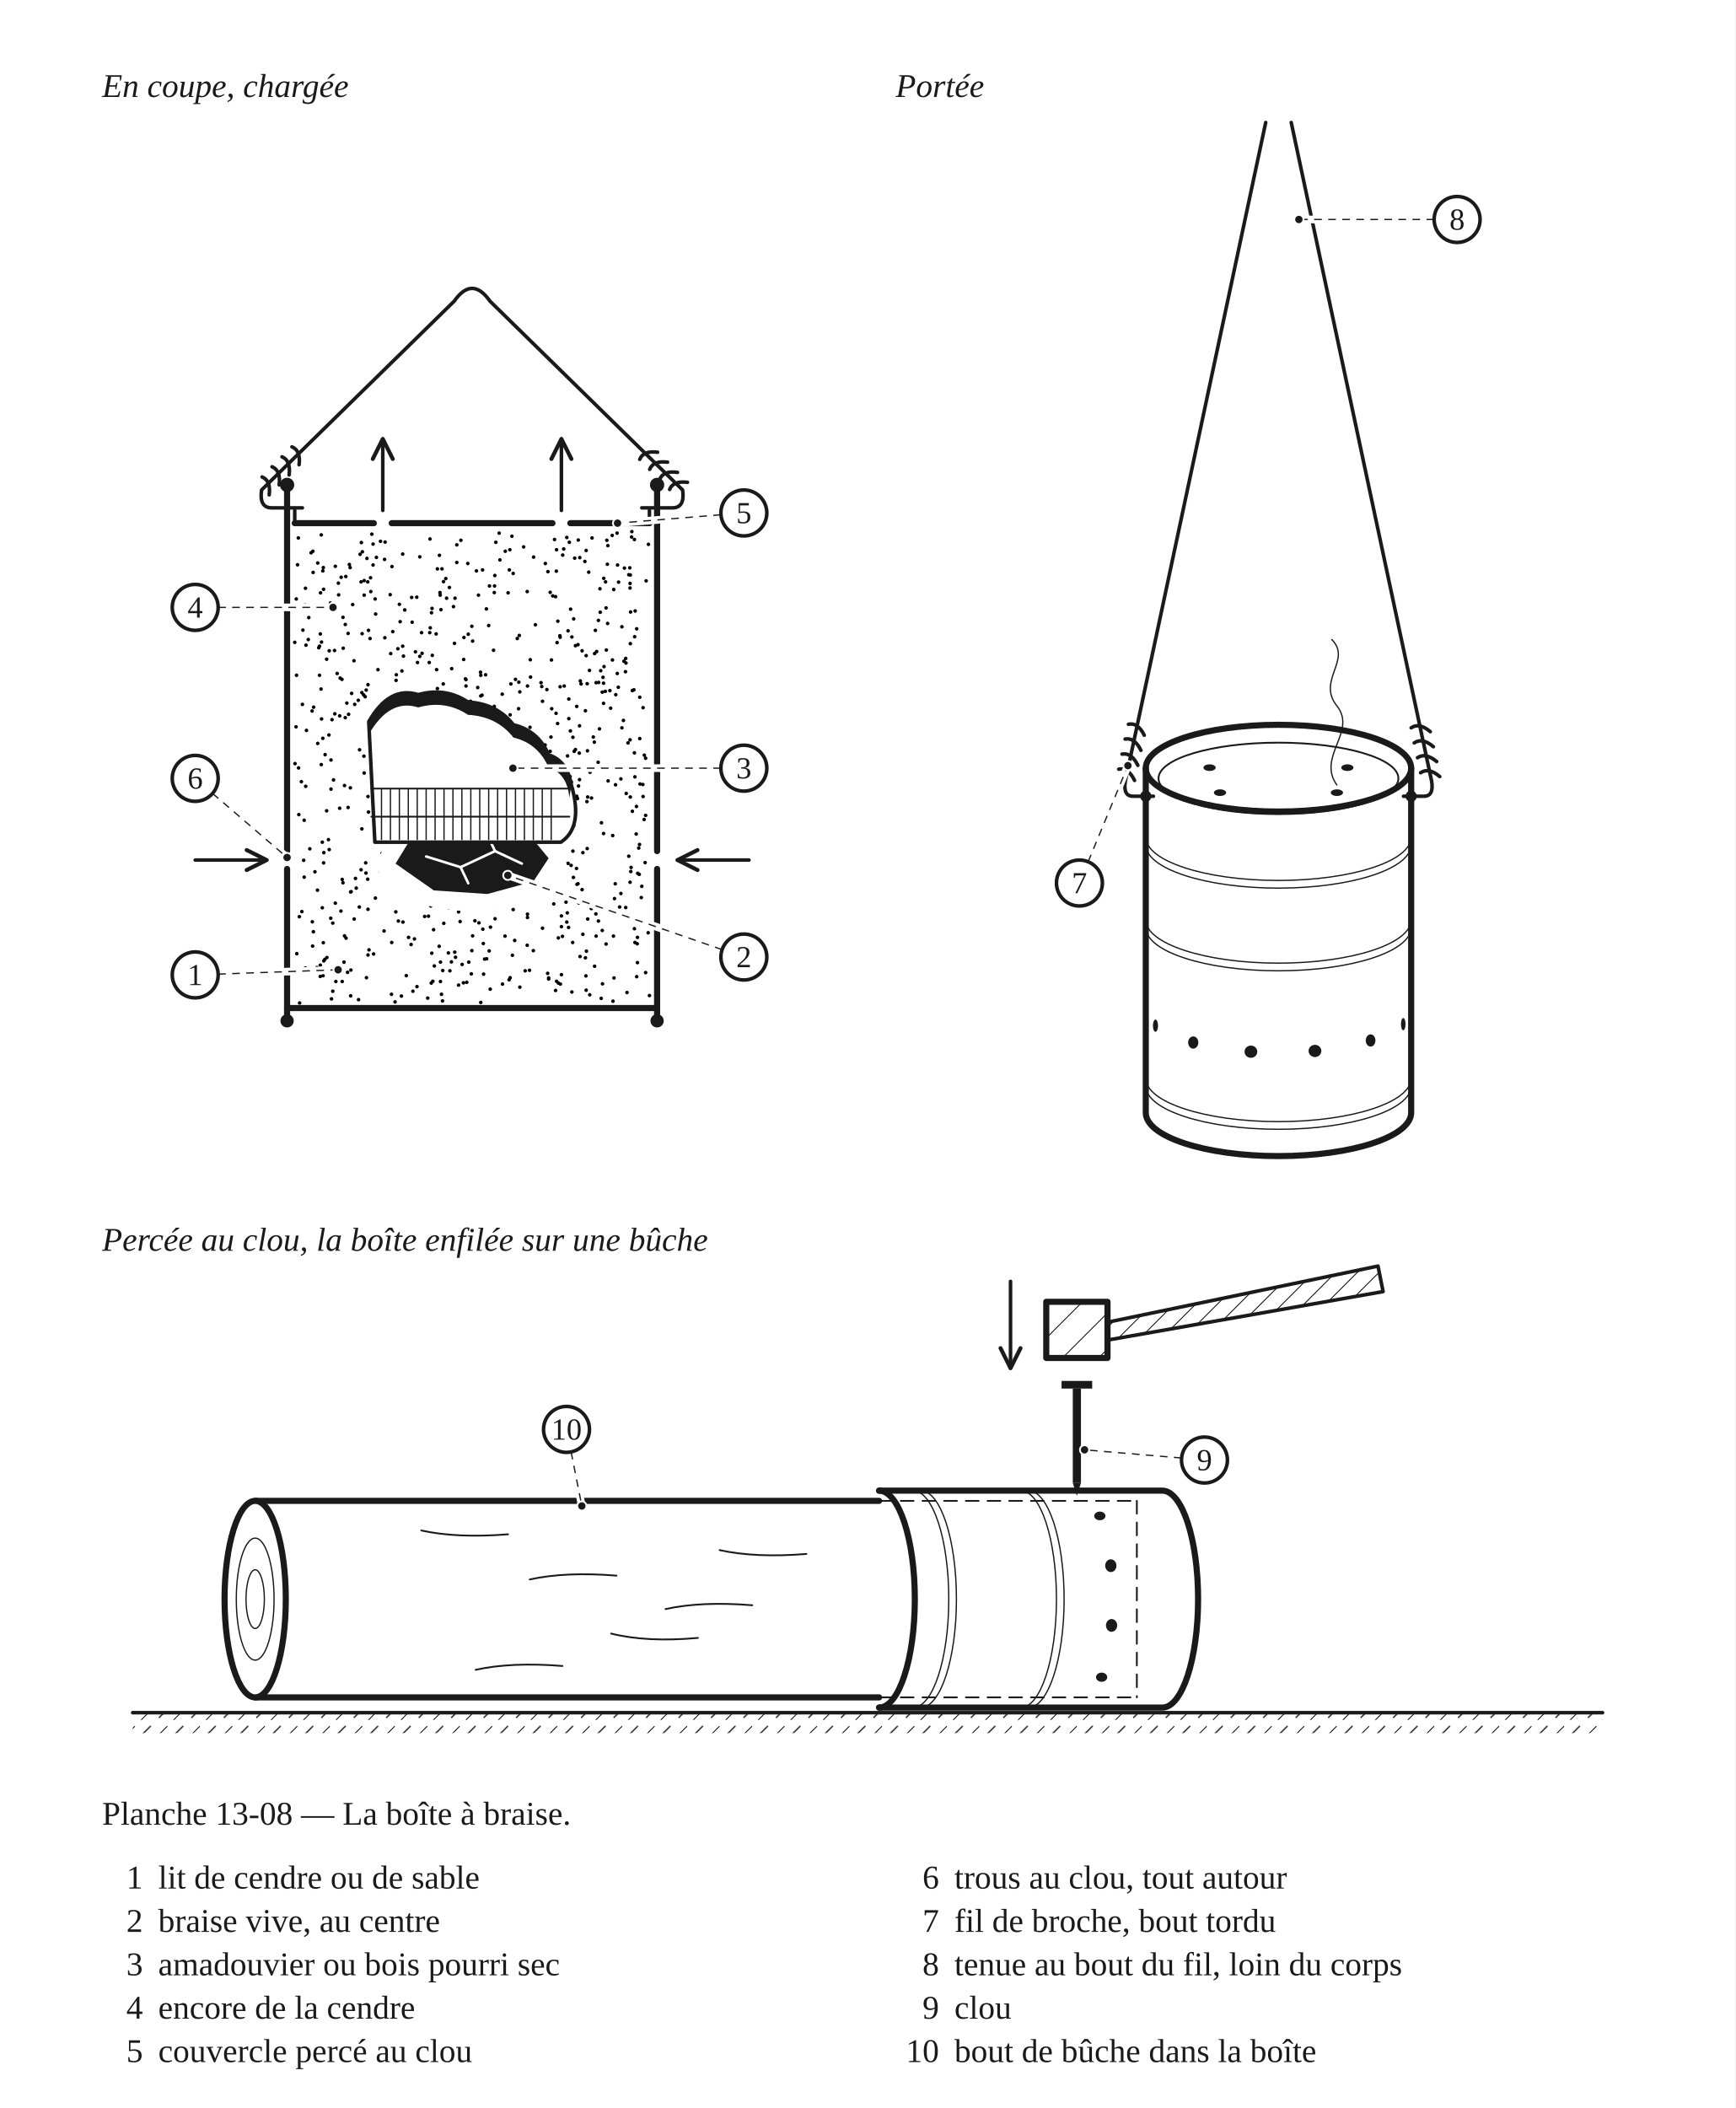
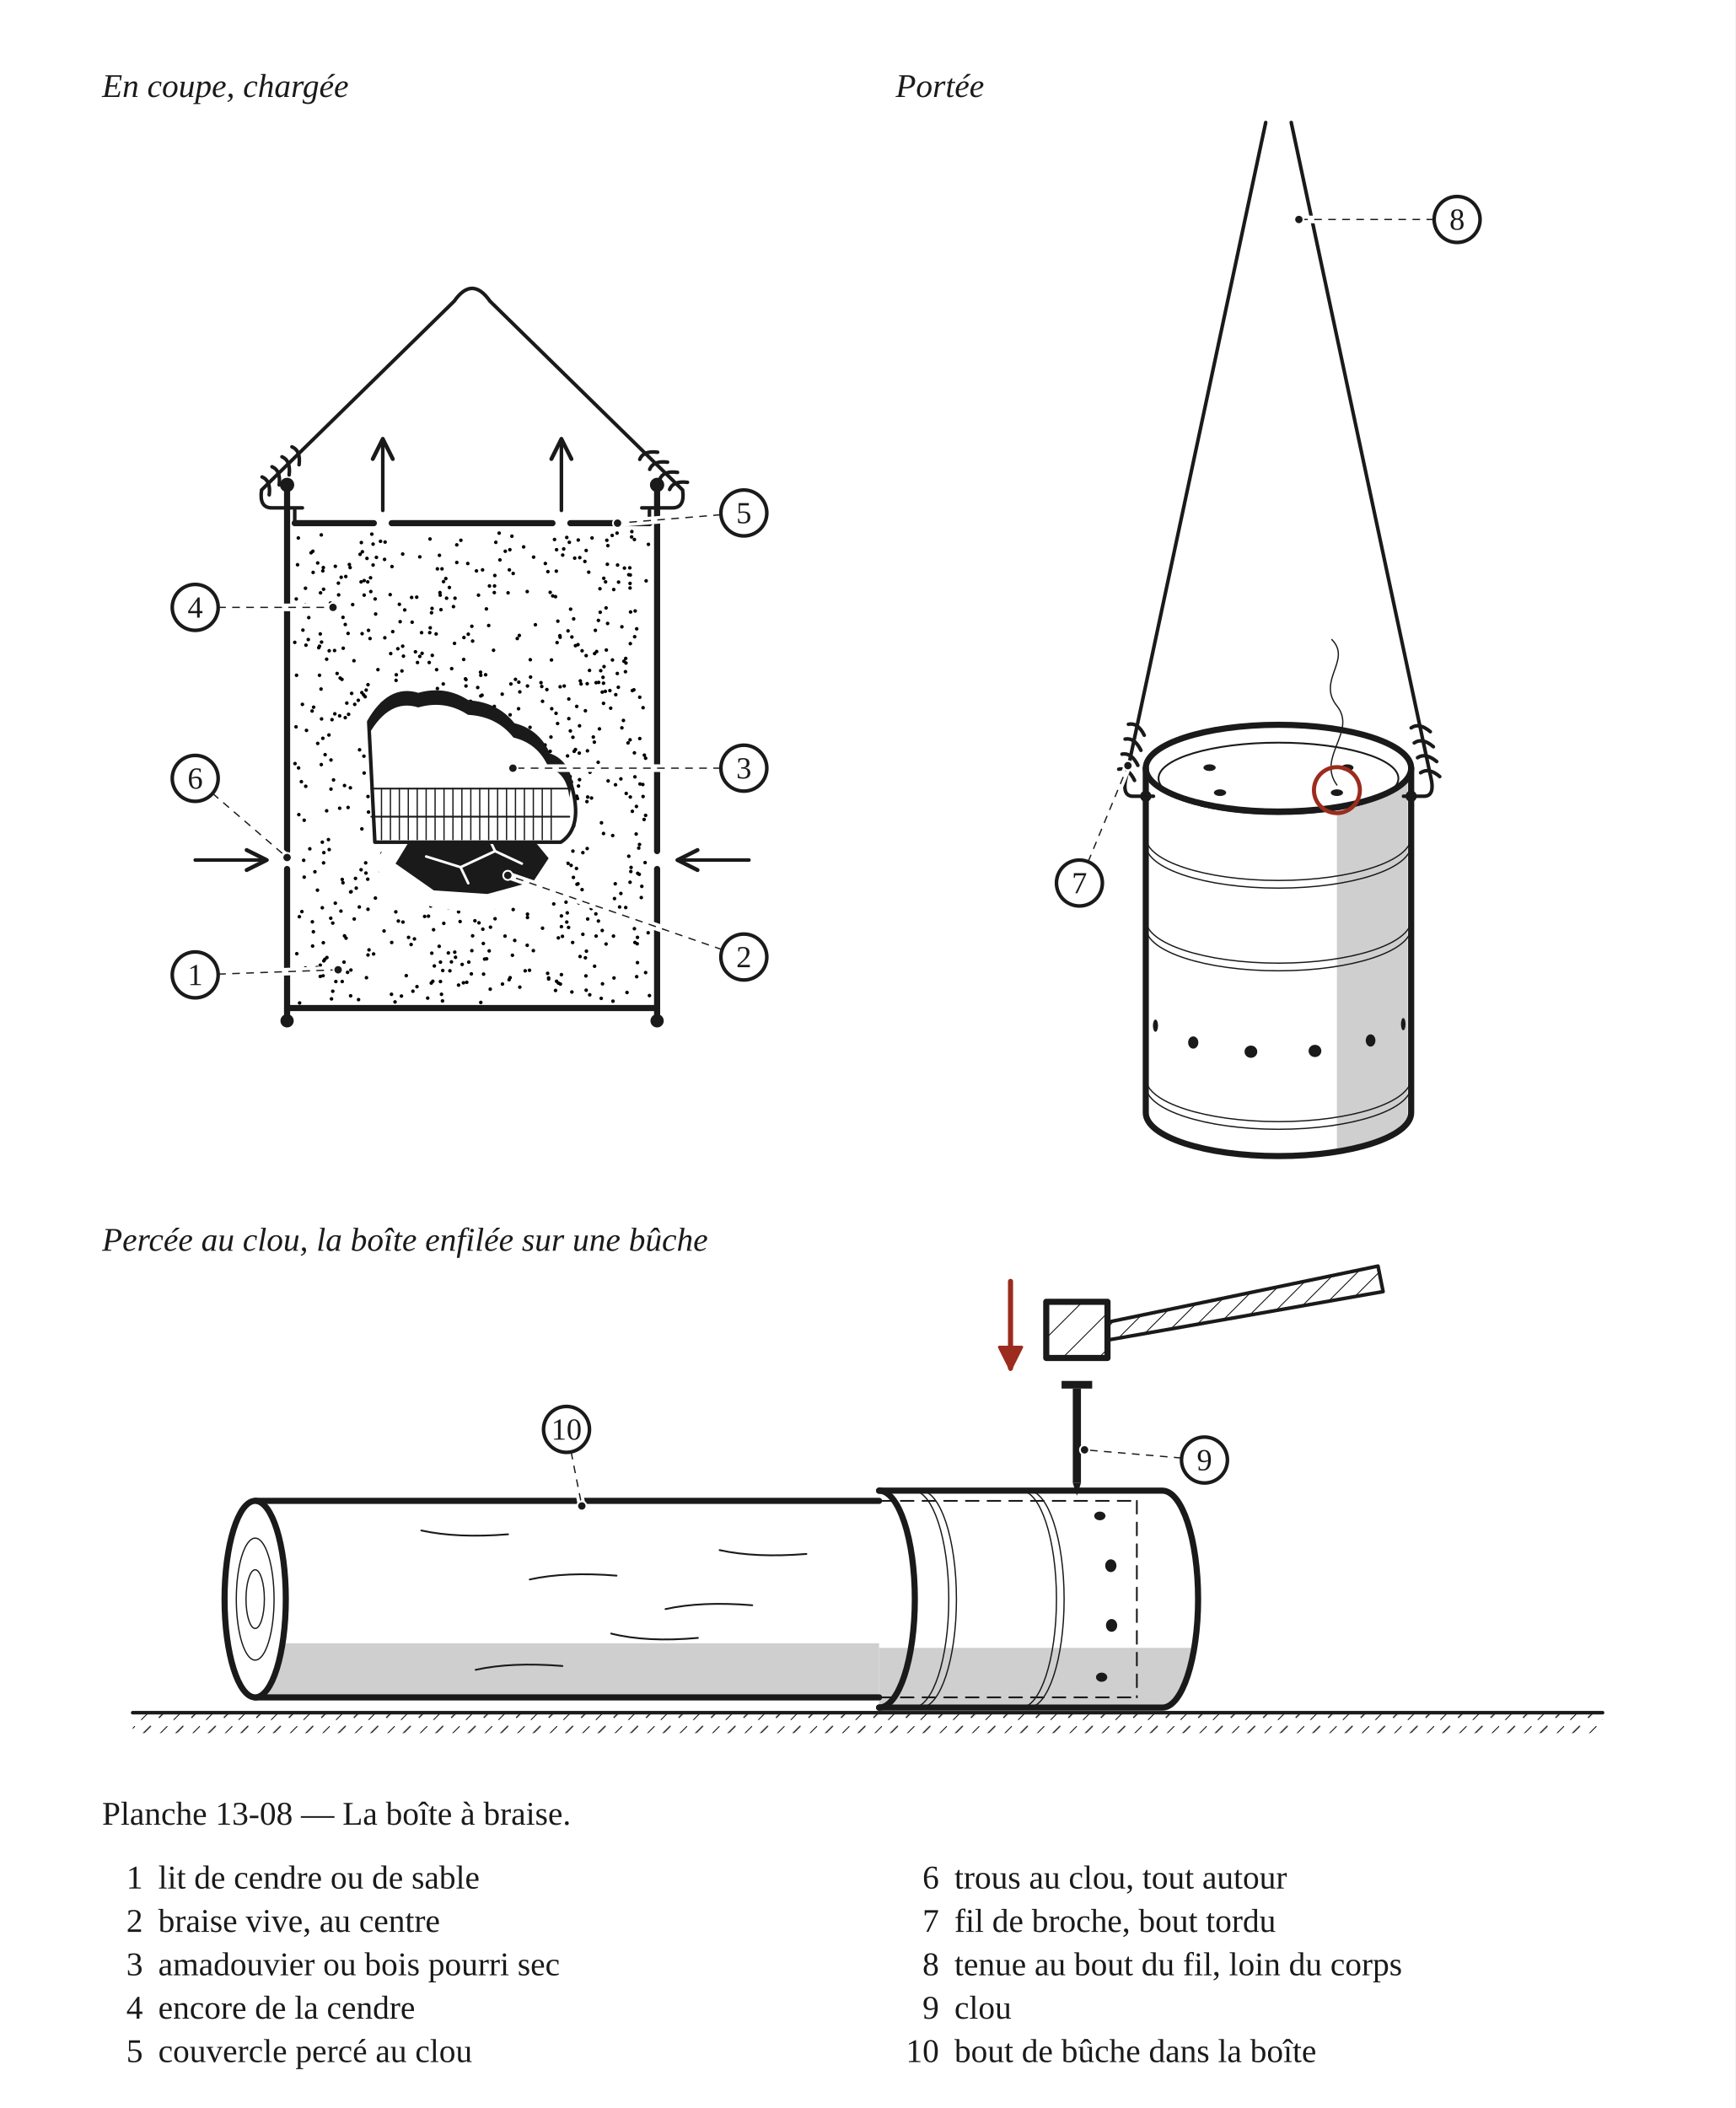
<svg xmlns="http://www.w3.org/2000/svg" width="680" height="826" viewBox="0 0 680 826" role="img">
  <defs>
    <pattern id="h-bois" width="6" height="6" patternUnits="userSpaceOnUse" patternTransform="rotate(45)">
      <line x1="0" y1="0" x2="0" y2="6" stroke="#1A1A1A" stroke-width="0.7" />
    </pattern>
    <pattern id="h-metal" width="10" height="10" patternUnits="userSpaceOnUse" patternTransform="rotate(45)">
      <line x1="0" y1="0" x2="0" y2="10" stroke="#1A1A1A" stroke-width="0.7" />
    </pattern>
    <pattern id="h-terre" width="9" height="9" patternUnits="userSpaceOnUse" patternTransform="rotate(45)">
      <line x1="0" y1="0" x2="0" y2="5.5" stroke="#1A1A1A" stroke-width="0.7" />
      <line x1="4.5" y1="4.5" x2="4.5" y2="9" stroke="#1A1A1A" stroke-width="0.5" />
    </pattern>
    <marker id="fl" viewBox="0 0 10 10" refX="9" refY="5" markerWidth="7" markerHeight="7" orient="auto-start-reverse">
      <path d="M1 1 L9 5 L1 9" fill="none" stroke="#1A1A1A" stroke-width="1.6" stroke-linecap="round" stroke-linejoin="round" />
+     </marker>
+     <marker id="fl-r" viewBox="0 0 10 10" refX="8.5" refY="5" markerWidth="5.5" markerHeight="5.5" orient="auto-start-reverse">
+       <path d="M1 1 L9 5 L1 9 Z" fill="#9B2C1E" stroke="#9B2C1E" stroke-width="1" stroke-linejoin="round" />
    </marker>
  </defs>
  <rect x="0" y="0" width="680" height="826" fill="#FFFFFF" />
  <text x="40" y="38" font-family="Georgia, 'Times New Roman', serif" font-size="13" font-style="italic" fill="#1A1A1A">En coupe, chargée</text>
  <g transform="translate(40 46)" data-vue="coupe">
    <path d="M75.5 205.7h0.01M193 309.5h0.01M83.4 295.6h0.01M186.7 262h0.01M151.7 326.6h0.01M147.7 315.6h0.01M93.1 270.7h0.01M201.8 162.9h0.01M132.4 186.2h0.01M147.5 187.2h0.01M89 286.9h0.01M77.3 313.2h0.01M129 339.2h0.01M153.8 183.6h0.01M85.5 332.2h0.01M141.6 339.1h0.01M139.7 311.3h0.01M146.9 269.3h0.01M180.4 320.9h0.01M193.3 201h0.01M103.3 292.1h0.01M115.1 311.3h0.01M86 205.6h0.01M178.1 169.4h0.01M163.9 239.5h0.01M79.7 184.5h0.01M81.4 286.6h0.01M90.4 315.7h0.01M113.1 210.1h0.01M139 167.5h0.01M128.2 268.7h0.01M183.5 240.4h0.01M182.9 235.6h0.01M148.4 262.4h0.01M91.1 208.9h0.01M146.7 260.1h0.01M174.2 261h0.01M76.3 327.7h0.01M214 319.5h0.01M207 179.3h0.01M85.6 186.3h0.01M113 292.2h0.01M181.2 291.9h0.01M147.2 223.4h0.01M213.2 181.6h0.01M209.5 200.4h0.01M209.9 296.2h0.01M82.3 232.6h0.01M76.2 218.6h0.01M155.9 173.4h0.01M94.1 338.6h0.01M198.2 167.8h0.01M160.7 294.9h0.01M164.6 266h0.01M87.4 249.7h0.01M109 295.4h0.01M135 188.4h0.01M162 220.2h0.01M175 276.1h0.01M96.4 202.2h0.01M151.5 285.6h0.01M82.6 170h0.01M139 174.4h0.01M206.8 176.5h0.01M86 235.7h0.01M86.5 177.7h0.01M152.7 269.8h0.01M153.2 271.4h0.01M144.4 256h0.01M212 231.3h0.01M79.9 206.8h0.01M138.7 257.9h0.01M175 337.6h0.01M132.6 273.6h0.01M115.3 218.4h0.01M199 224.6h0.01M95.3 235.2h0.01M134.9 291.1h0.01M96.9 175.2h0.01M154.4 282.7h0.01M105.2 180.4h0.01M161.4 246.2h0.01M142.6 222.8h0.01M110.3 238.7h0.01M90.4 342.4h0.01M107.5 172.4h0.01M154.3 302.1h0.01M104.4 201h0.01M117.5 216.9h0.01M119.1 298.9h0.01M206.4 289.5h0.01M180 317.1h0.01M86.3 284h0.01M152.4 245.6h0.01M110.5 279.4h0.01M77.1 273.2h0.01M104.2 328.2h0.01M193.6 320.8h0.01M99.6 302h0.01M140.6 165.7h0.01M174.6 335.4h0.01M184.1 203.6h0.01M141.1 331.9h0.01M94.4 299.9h0.01M180.9 169.1h0.01M187.3 328.8h0.01M142.3 237.1h0.01M183.6 192.7h0.01M160.6 164.1h0.01M160.2 222h0.01M84.2 333.1h0.01M197.3 182h0.01M93.3 219.7h0.01M124.2 272h0.01M130 269.8h0.01M175.6 186.1h0.01M109.8 229.8h0.01M166.7 313.5h0.01M167.8 269.7h0.01M126.6 300.6h0.01M212.5 249.9h0.01M207.3 293.9h0.01M104.4 272.2h0.01M212.4 275.1h0.01M175.3 250.4h0.01M76.9 164.8h0.01M95.9 229.5h0.01M134.7 180.7h0.01M159.2 267.4h0.01M143.5 202.5h0.01M82.7 178.3h0.01M159.9 234.1h0.01M212.8 292h0.01M163.8 278.6h0.01M128 274.8h0.01M101.5 182h0.01M162.7 268.7h0.01M182.1 315.3h0.01M104.2 222.3h0.01M100.8 309.4h0.01M116.8 197.6h0.01M111.8 294.3h0.01M96.2 335h0.01M119.9 304.2h0.01M105.7 163.3h0.01M86.9 288.1h0.01M186 230.8h0.01M210.5 296.6h0.01M177 308.2h0.01M191.2 256.6h0.01M191.7 310h0.01M128.6 304.1h0.01M208.9 193.4h0.01M194.9 239.6h0.01M200.2 346.3h0.01M209.5 336.7h0.01M133.4 346.2h0.01M159.5 337.9h0.01M135.5 300.5h0.01M110.3 277.4h0.01M190.2 248.2h0.01M153.7 230.8h0.01M117.3 344.3h0.01M114.8 346.6h0.01M187.7 222h0.01M131.1 216.4h0.01M170.2 272.4h0.01M88 271.7h0.01M179.5 223.1h0.01M115.2 220.6h0.01M133.9 253.8h0.01M177.9 233.5h0.01M110.7 173.2h0.01M191.1 343.8h0.01M140.3 315.1h0.01M185.5 207h0.01M191 216.7h0.01M182.6 265h0.01M129.9 318.3h0.01M104.6 326.2h0.01M89 209h0.01M167.5 334.2h0.01M115 273.6h0.01M149.5 252.9h0.01M102.5 226.3h0.01M186.5 300.3h0.01M199.3 231.5h0.01M177.3 165.4h0.01M80.1 240.2h0.01M200.8 306.1h0.01M194.5 314.9h0.01M180 312.9h0.01M202 175.4h0.01M134.8 228.3h0.01M182.9 227.9h0.01M118.7 290.3h0.01M133.8 181.9h0.01M206.4 312.6h0.01M94.5 208h0.01M162.4 285.8h0.01M153.1 283.5h0.01M103.8 172.8h0.01M97.4 303.5h0.01M196.5 221.7h0.01M167.8 212.5h0.01M97.6 303.4h0.01M194.5 197.1h0.01M180 335.9h0.01M103.4 296.1h0.01M117.8 171.1h0.01M195.1 184.7h0.01M182.8 317.4h0.01M157.6 264.7h0.01M195.2 193.9h0.01M190.3 314.1h0.01M156.1 278.5h0.01M211.3 305.7h0.01M106.2 167.2h0.01M152.7 254.3h0.01M133.7 222h0.01M186 266h0.01M151.8 183.6h0.01M159.6 177.3h0.01M151.5 199.1h0.01M210.7 243.4h0.01M121.3 188.1h0.01M130.9 202.4h0.01M84.9 207.8h0.01M153.7 236.6h0.01M113.9 201.5h0.01M189.7 210.9h0.01M97.5 334.1h0.01M188.4 288.1h0.01M142.4 220h0.01M212 266.1h0.01M205.1 217.2h0.01M89.9 345.4h0.01M101.8 225.4h0.01M131.5 288.9h0.01M128.4 201.9h0.01M89.7 263.2h0.01M145.5 229.7h0.01M131.4 176.9h0.01M197.6 208.7h0.01M91.4 175.9h0.01M144.9 298.4h0.01M134.2 270.8h0.01M195.7 276.4h0.01M203.3 304.1h0.01M153.9 179.5h0.01M142.6 220.3h0.01M189.7 342h0.01M89.6 313.8h0.01M165.8 294.4h0.01M188.1 209h0.01M92.7 187.1h0.01M107.6 265.2h0.01M150.3 218.4h0.01M88 212.3h0.01M136.9 330.9h0.01M146.1 314.8h0.01M92.6 182.5h0.01M148.8 275.2h0.01M207.8 271.9h0.01M156.2 279.6h0.01M143.7 331h0.01M121.8 342.4h0.01M131.4 223.8h0.01M102.7 181.5h0.01M207.2 295.5h0.01M186.8 307.8h0.01M118.1 211.1h0.01M104.2 266.1h0.01M93.6 311h0.01M189.8 326.7h0.01M106.4 327.8h0.01M160.8 328.3h0.01M116.5 190.8h0.01M99.3 298.2h0.01M190.7 178.2h0.01M132.8 192.9h0.01M79.7 333.3h0.01M184.5 287.5h0.01M163.7 340.8h0.01M126.9 288.2h0.01M95.5 179.9h0.01M142.5 256h0.01M127.9 313h0.01M208.8 258.4h0.01M124.5 172.2h0.01M148.3 217.4h0.01M107.2 194.6h0.01M128.2 213.6h0.01M149.1 177.3h0.01M201.9 217.9h0.01M87.3 329.9h0.01M210.6 284.9h0.01M81 196h0.01M124.1 273.1h0.01M163.8 298.9h0.01M182.6 292.3h0.01M159.8 169.4h0.01M82.4 315.2h0.01M186.1 300.5h0.01M141.9 256.9h0.01M199.9 163.8h0.01M132.3 245.3h0.01M88.9 242h0.01M132.6 338.6h0.01M133 343.6h0.01M164.5 275.4h0.01M152.9 269.7h0.01M201.2 261.5h0.01M187.2 172.5h0.01M213 273.5h0.01M206.9 184.4h0.01M120.1 321.3h0.01M184.5 242.9h0.01M139.3 300.3h0.01M116.8 258.7h0.01M208.8 323.3h0.01M208.6 317.9h0.01M178.8 321.5h0.01M104.1 298.5h0.01M173.7 174.8h0.01M209.3 280.8h0.01M172.6 317.7h0.01M196.5 280.6h0.01M189.4 232.5h0.01M151.3 266.9h0.01M185 248.4h0.01M149.4 323.7h0.01M129.4 210.8h0.01M132.1 324.8h0.01M93.1 234.5h0.01M167.1 304.1h0.01M139.7 340h0.01M192.9 244.8h0.01M179.6 339.6h0.01M94 220.2h0.01M79.2 297.7h0.01M187.4 220.8h0.01M159.1 186.3h0.01M162.7 204.2h0.01M117.9 315.3h0.01M123.3 299.7h0.01M158.1 303.4h0.01M165.2 168.3h0.01M197.2 224.9h0.01M166.7 222.8h0.01M128.7 227.8h0.01M133.5 294.6h0.01M77 254.9h0.01M154.8 261.7h0.01M135.7 261.6h0.01M197.5 323.9h0.01M138.2 272.3h0.01M98.8 314.1h0.01M146.5 232.5h0.01M96.6 233.9h0.01M200.5 185h0.01M176.1 212.6h0.01M82.8 319.1h0.01M204.5 213.1h0.01M97.2 176.4h0.01M86.8 292.1h0.01M116.4 302.9h0.01M208.6 165.4h0.01M207.6 162.3h0.01M79.6 191.1h0.01M118.7 281.2h0.01M156.9 339.6h0.01M209.8 331.2h0.01M137 216h0.01M113.6 176h0.01M86.9 330.5h0.01M170.2 272.8h0.01M178.6 197.4h0.01M161.1 178.7h0.01M86.6 336.3h0.01M133.9 315.8h0.01M79 291.1h0.01M145.2 320.7h0.01M82.5 324.7h0.01M180.4 277.2h0.01M206.9 299.7h0.01M110.2 243.8h0.01M207 266.3h0.01M172.6 228.8h0.01M109.7 288.4h0.01M180.8 293.9h0.01M211.9 261.4h0.01M208.6 249h0.01M78.7 200.9h0.01M76.6 175.3h0.01M109.1 166.1h0.01M193 210.1h0.01M163.3 221.3h0.01M88.1 329.2h0.01M177.2 260.8h0.01M166.6 324.4h0.01M165.5 293.8h0.01M184.1 342.7h0.01M161.1 310.4h0.01M205.7 342.9h0.01M95 320.7h0.01M177.7 342.1h0.01M179.4 203.1h0.01M163.5 203h0.01M207 206.2h0.01M85.5 336.6h0.01M90.7 259.6h0.01M178 177.8h0.01M164.4 248.9h0.01M154 314h0.01M204.7 176.6h0.01M186.5 206.6h0.01M205.2 212h0.01M203.7 239.2h0.01M145.6 289.4h0.01M85.2 218.6h0.01M136.1 184.2h0.01M81.9 170.6h0.01M165.4 271.1h0.01M171.3 269.4h0.01M137.7 191.7h0.01M159.8 255h0.01M115.9 208.2h0.01M141.8 203.8h0.01M167.6 253.4h0.01M157.9 320.8h0.01M89.7 251.8h0.01M196.5 229.6h0.01M149.5 335.7h0.01M82.9 231.1h0.01M99 230h0.01M103.5 224.4h0.01M181.8 307.5h0.01M142.9 338.9h0.01M125.4 210h0.01M144.9 199.4h0.01M117.3 259.9h0.01M130.2 332.5h0.01M196 318.6h0.01M136.3 334.4h0.01M143.3 229h0.01M98.2 190.9h0.01M195.6 345.2h0.01M209.4 270h0.01M133.2 176.9h0.01M161.9 288.4h0.01M185.5 247.7h0.01M208.4 224.3h0.01M148.4 226.7h0.01M138.1 206.1h0.01M88.7 283h0.01M144.1 306.5h0.01M194.4 252.7h0.01M207.1 193.8h0.01M91.4 307.9h0.01M190.6 307.6h0.01M131.9 282.2h0.01M193.6 221.5h0.01M102.7 256.9h0.01M149.9 329.8h0.01M84.5 245.3h0.01M179.5 203.7h0.01M119.2 336.3h0.01M201.3 226.2h0.01M193.8 209.3h0.01M136.9 277.6h0.01M94.4 195.9h0.01M113.4 343.6h0.01M86.7 176.4h0.01M197.8 165.7h0.01M113.5 323.3h0.01M169.1 172.3h0.01M200.4 320.8h0.01M153.7 186.2h0.01M175.8 289.8h0.01M107.1 305.9h0.01M118.6 193h0.01M198.1 198.3h0.01M172 221.5h0.01M167.9 219.3h0.01M138.2 327.1h0.01M178.3 205.8h0.01M80.8 204.6h0.01M101.9 202.3h0.01M133.5 334.3h0.01M206.4 179.2h0.01M115.9 254.2h0.01M183.4 258.3h0.01M159.7 292.1h0.01M100.5 345.7h0.01M85.5 202.4h0.01M126 284.1h0.01M206.9 182.6h0.01M201.7 311.5h0.01M112.9 187h0.01M76.1 188.7h0.01M95.3 198.7h0.01M85.8 224h0.01M182.6 201.2h0.01M109 272.1h0.01M111.3 239.3h0.01M166.7 312.2h0.01M123.4 340.6h0.01M75.6 253.2h0.01M171.2 296.6h0.01M181.7 263.5h0.01M210.8 261.2h0.01M117.8 207.2h0.01M186.6 165.6h0.01M166.7 301h0.01M148.4 346.8h0.01M153.4 208.8h0.01M196.6 180.6h0.01M153.5 300h0.01M114.8 287.6h0.01M107.1 233.5h0.01M173.6 245.9h0.01M101.8 278.8h0.01M89.5 190.3h0.01M104.1 182h0.01M97.8 225.7h0.01M155 290.8h0.01M92.1 217.9h0.01M194.6 221.4h0.01M201.1 300.3h0.01M121.5 197.8h0.01M78.1 260.3h0.01M96.4 270.4h0.01M207.5 164.4h0.01M124.4 230.7h0.01M175.4 268.2h0.01M166.6 185.8h0.01M93.7 180.2h0.01M128.5 165.2h0.01M134 241.1h0.01M128.8 309h0.01M102.7 187.2h0.01M110.8 203.9h0.01M121.1 324.1h0.01M210.3 286.3h0.01M209.7 323.8h0.01M187.1 238.4h0.01M198 175.1h0.01M193.5 312.1h0.01M135.7 327.4h0.01M100.9 247.8h0.01M135.8 309.6h0.01M144.9 326.5h0.01M85.2 207.2h0.01M211.5 301.3h0.01M86.3 309.7h0.01M107 188.7h0.01M163.2 231.7h0.01M153.7 309.7h0.01M187.1 259.5h0.01M102.6 250.3h0.01M128 279.8h0.01M187 249.1h0.01M150.3 307.2h0.01M213 251.1h0.01M185.2 172.7h0.01M135.7 229.4h0.01M206.1 245.1h0.01M196.3 219.4h0.01M175 337.2h0.01M105.3 185.8h0.01M197.8 254.7h0.01M166.7 278.9h0.01M117.5 262.7h0.01M124.6 289.4h0.01M132.5 187.2h0.01M203.7 199.6h0.01M192 164.8h0.01M97.4 344.2h0.01M127.1 295.6h0.01M103.1 227h0.01M129.2 327.5h0.01M204.3 236.3h0.01M213 335.1h0.01M184.8 277.6h0.01M165.1 283.7h0.01M169.8 198.8h0.01M114.9 236.9h0.01M148.9 226.4h0.01M123.3 188h0.01M124.5 211.2h0.01M138.3 188.4h0.01M137.8 302.4h0.01M104.2 310.3h0.01M127.6 345.1h0.01M125.2 278h0.01M128.7 258.6h0.01M158 170h0.01M180.5 171.5h0.01M183.1 166.5h0.01M90.1 236h0.01M161.7 322.5h0.01M184.8 196.5h0.01M94.8 331h0.01M182.3 311.7h0.01M79.8 262.1h0.01M191.8 266.7h0.01M178.5 237.5h0.01M101.1 171.2h0.01M101.6 166.6h0.01M184.4 323.3h0.01M79.2 275.4h0.01M209.8 321.3h0.01M128.6 297h0.01M131.2 275.2h0.01M144.4 228.8h0.01M164.6 274.5h0.01M91.6 338.6h0.01M131.8 243.8h0.01M183.9 260.4h0.01M203.3 259.2h0.01M132.2 171.6h0.01M163.7 225.1h0.01M208.7 203.5h0.01M106.2 175.4h0.01M129.3 192.4h0.01M174.7 178h0.01M118.4 258.4h0.01M85.9 253.6h0.01M190.3 266.3h0.01M113.9 278.2h0.01M202.8 309.4h0.01M196.1 339.5h0.01M116.1 314.9h0.01M189.6 336.4h0.01M135.8 309.8h0.01M196.7 215.2h0.01M181.1 222.8h0.01M185.9 294.3h0.01M178.8 339.2h0.01M156 260.3h0.01M98.7 212.9h0.01M190.1 286.5h0.01M103.6 337.1h0.01M123.6 213.6h0.01M188.1 302.6h0.01M155.6 162.9h0.01M169 326.5h0.01M78.5 230h0.01M76 238.8h0.01M156.8 226h0.01M184.7 268.8h0.01M129.6 338.5h0.01M182.1 164.6h0.01M210.7 227.2h0.01M214.5 344.1h0.01M159.9 337.1h0.01M150.8 232.9h0.01M105 204.2h0.01M114.3 241.1h0.01M184.7 297.8h0.01M174.3 224.2h0.01M190 268.1h0.01M135.4 253.3h0.01M189.4 329.3h0.01M101.5 294.8h0.01M170.6 261.5h0.01M100.4 228.4h0.01M200.1 281.4h0.01M141.1 282.1h0.01M110.5 318.8h0.01M206.9 243.9h0.01M131.1 244.6h0.01M175.9 242.8h0.01M125.3 286.7h0.01M152.2 317.3h0.01M132.6 331h0.01M128.6 200h0.01M167.7 239h0.01M125.2 201.9h0.01M130.6 249.4h0.01M202.4 182.1h0.01M198.3 260h0.01M165.5 270.7h0.01M189.7 169.7h0.01M154.3 166.5h0.01M86.7 323.4h0.01M196 225.2h0.01M197.5 192.2h0.01M85.9 163.6h0.01M154.3 274h0.01M141.1 272h0.01M207.8 224.6h0.01M91.2 233.7h0.01M108.1 216.4h0.01M97.3 262.7h0.01M183.8 293.1h0.01M126.4 313.1h0.01M150.6 192.6h0.01M143.3 174.8h0.01M177.7 187.8h0.01M205.2 309.6h0.01M190.1 221.9h0.01M176.2 231.7h0.01M150.7 329.7h0.01M192.5 242.8h0.01M112.6 276.2h0.01M122.4 321.9h0.01M172.3 283.3h0.01M189.2 174h0.01M214.1 167.3h0.01M126.5 228.7h0.01M140.2 309.5h0.01M144.7 335.6h0.01M138.6 271.5h0.01M186.3 266.9h0.01M146.7 177.7h0.01M77.4 347h0.01M108.3 248.3h0.01M200 212.6h0.01M188.4 320.1h0.01M95 261.8h0.01M129.1 194.1h0.01M131.9 256.5h0.01M84.5 174.6h0.01M148.4 218.6h0.01M205.3 213.8h0.01M193 332.6h0.01M202.3 223.3h0.01M78.3 311.2h0.01M165.8 334.4h0.01M175.6 248.4h0.01M86.5 243.3h0.01M86.8 184.9h0.01M176.6 187.5h0.01M122.8 209.4h0.01M141.7 212.4h0.01M102 170.2h0.01M200.6 337.2h0.01M205.4 264.9h0.01M195.4 216.8h0.01M145.2 205.2h0.01M95.6 321.6h0.01M152.1 341.6h0.01M153.9 277.1h0.01M94.1 298.6h0.01M84.4 302.8h0.01M178.1 338.5h0.01M149.2 318.1h0.01M159.7 301.2h0.01M128.9 286.1h0.01M110.9 166.4h0.01M182.4 250.2h0.01M138.5 329.1h0.01M108.8 280.5h0.01M172.3 223h0.01" fill="none" stroke="#000" stroke-width="1.4" stroke-linecap="round" />
    <ellipse cx="145" cy="293" rx="37" ry="18" fill="#FFFFFF" stroke="none" />
    <path d="M115 292.4 L121 282.6 L136 277.7 L152.5 279.1 L167.5 281.2 L175 290.3 L169 299.4 L151 304.3 L130 302.9 Z" fill="#1A1A1A" stroke="none" />
    <path d="M 127 289.6 L 140.5 293.8 L 154 287.5 L 164.5 292.4" fill="none" stroke="#ffffff" stroke-width="1" stroke-linecap="round" />
    <path d="M 140.5 293.8 L 143.5 300.1" fill="none" stroke="#ffffff" stroke-width="1" stroke-linecap="round" />
    <path d="M 154 287.5 L 151 281.2" fill="none" stroke="#ffffff" stroke-width="1" stroke-linecap="round" />
    <path d="M 106.9 284 L 104.5 236.8 Q 112.6 222.6 123.9 226.2 Q 134.5 223.2 143.4 229.1 Q 154.7 229.7 161.2 238 Q 170.9 240.3 175 249.8 Q 182.3 252.1 183.9 261.6 Q 188.7 278.1 179.8 284 Z" fill="#FFFFFF" stroke="none" />
    <path d="M 104.5 236.8 Q 112.6 222.6 123.9 226.2 Q 134.5 223.2 143.4 229.1 Q 154.7 229.7 161.2 238 Q 170.9 240.3 175 249.8 Q 182.3 252.1 183.9 261.6 L 183.1 266.6 Q 182.3 257.1 175 254.8 Q 170.9 245.3 161.2 243 Q 154.7 234.7 143.4 234.1 Q 134.5 228.2 123.9 231.2 Q 112.6 227.6 104.5 241.8 Z" fill="#1A1A1A" stroke="none" />
    <path d="M 109.5 263 V 283 M 113 263 V 283 M 116.5 263 V 283 M 120 263 V 283 M 123.5 263 V 283 M 127 263 V 283 M 130.5 263 V 283 M 134 263 V 283 M 137.5 263 V 283 M 141 263 V 283 M 144.5 263 V 283 M 148 263 V 283 M 151.5 263 V 283 M 155 263 V 283 M 158.5 263 V 283 M 162 263 V 283 M 165.5 263 V 283 M 169 263 V 283 M 172.5 263 V 283 M 176 263 V 283 " fill="none" stroke="#1A1A1A" stroke-width="0.5" stroke-linejoin="round" stroke-linecap="round" />
    <line x1="105.5" y1="263" x2="184.7" y2="263" fill="none" stroke="#1A1A1A" stroke-width="0.7" stroke-linejoin="round" stroke-linecap="round" />
    <line x1="105.5" y1="274" x2="183.1" y2="274" fill="none" stroke="#1A1A1A" stroke-width="0.7" stroke-linejoin="round" stroke-linecap="round" />
    <path d="M 106.9 284 L 104.5 236.8 Q 112.6 222.6 123.9 226.2 Q 134.5 223.2 143.4 229.1 Q 154.7 229.7 161.2 238 Q 170.9 240.3 175 249.8 Q 182.3 252.1 183.9 261.6 Q 188.7 278.1 179.8 284 Z" fill="none" stroke="#1A1A1A" stroke-width="1.4" stroke-linejoin="round" stroke-linecap="round" />
    <line x1="72.5" y1="144" x2="72.5" y2="287.5" fill="none" stroke="#1A1A1A" stroke-width="2.4" stroke-linejoin="round" stroke-linecap="round" />
    <line x1="72.5" y1="294.5" x2="72.5" y2="354" fill="none" stroke="#1A1A1A" stroke-width="2.4" stroke-linejoin="round" stroke-linecap="round" />
    <line x1="217.5" y1="144" x2="217.5" y2="287.5" fill="none" stroke="#1A1A1A" stroke-width="2.4" stroke-linejoin="round" stroke-linecap="round" />
    <line x1="217.5" y1="294.5" x2="217.5" y2="354" fill="none" stroke="#1A1A1A" stroke-width="2.4" stroke-linejoin="round" stroke-linecap="round" />
    <line x1="72.5" y1="349" x2="217.5" y2="349" fill="none" stroke="#1A1A1A" stroke-width="2.4" stroke-linejoin="round" stroke-linecap="round" />
    <circle cx="72.5" cy="144" r="2.8" fill="#1A1A1A" stroke="none" />
    <circle cx="72.5" cy="354" r="2.6" fill="#1A1A1A" stroke="none" />
    <circle cx="217.5" cy="144" r="2.8" fill="#1A1A1A" stroke="none" />
    <circle cx="217.5" cy="354" r="2.6" fill="#1A1A1A" stroke="none" />
    <line x1="75.5" y1="159" x2="106.5" y2="159" fill="none" stroke="#1A1A1A" stroke-width="2.4" stroke-linejoin="round" stroke-linecap="round" />
    <line x1="113.5" y1="159" x2="176.5" y2="159" fill="none" stroke="#1A1A1A" stroke-width="2.4" stroke-linejoin="round" stroke-linecap="round" />
    <line x1="183.5" y1="159" x2="214.5" y2="159" fill="none" stroke="#1A1A1A" stroke-width="2.4" stroke-linejoin="round" stroke-linecap="round" />
    <line x1="75.5" y1="159" x2="75.5" y2="154" fill="none" stroke="#1A1A1A" stroke-width="1.4" stroke-linejoin="round" stroke-linecap="round" />
    <line x1="214.5" y1="159" x2="214.5" y2="154" fill="none" stroke="#1A1A1A" stroke-width="1.4" stroke-linejoin="round" stroke-linecap="round" />
    <path d="M 78.5 153 L 66.5 153 Q 61.5 153 62.5 146 L 138 72 Q 145 62 152 72 L 227.5 146 Q 228.5 153 223.5 153 L 211.5 153" fill="none" stroke="#1A1A1A" stroke-width="1.4" stroke-linejoin="round" stroke-linecap="round" />
    <path d="M 65.5 147.9 Q 66.2 142.3 62.7 140.9" fill="none" stroke="#1A1A1A" stroke-width="1.4" stroke-linejoin="round" stroke-linecap="round" />
    <path d="M 69.4 144 Q 70.1 138.3 66.6 136.9" fill="none" stroke="#1A1A1A" stroke-width="1.4" stroke-linejoin="round" stroke-linecap="round" />
    <path d="M 73.3 140.1 Q 74 134.4 70.5 133" fill="none" stroke="#1A1A1A" stroke-width="1.4" stroke-linejoin="round" stroke-linecap="round" />
    <path d="M 77.2 136.1 Q 77.9 130.5 74.4 129.1" fill="none" stroke="#1A1A1A" stroke-width="1.4" stroke-linejoin="round" stroke-linecap="round" />
    <path d="M 229.4 143 Q 223.8 142.3 222.4 145.8" fill="none" stroke="#1A1A1A" stroke-width="1.4" stroke-linejoin="round" stroke-linecap="round" />
    <path d="M 225.5 139.1 Q 219.9 138.3 218.5 141.9" fill="none" stroke="#1A1A1A" stroke-width="1.4" stroke-linejoin="round" stroke-linecap="round" />
    <path d="M 221.6 135.1 Q 216 134.4 214.6 137.9" fill="none" stroke="#1A1A1A" stroke-width="1.4" stroke-linejoin="round" stroke-linecap="round" />
    <path d="M 217.7 131.2 Q 212.1 130.5 210.7 134" fill="none" stroke="#1A1A1A" stroke-width="1.4" stroke-linejoin="round" stroke-linecap="round" />
    <path d="M 36.5 291 L 64.5 291" fill="none" stroke="#1A1A1A" stroke-width="1.4" stroke-linejoin="round" stroke-linecap="round" marker-end="url(#fl)" />
    <path d="M 253.5 291 L 225.5 291" fill="none" stroke="#1A1A1A" stroke-width="1.4" stroke-linejoin="round" stroke-linecap="round" marker-end="url(#fl)" />
    <path d="M 110 154 L 110 126" fill="none" stroke="#1A1A1A" stroke-width="1.4" stroke-linejoin="round" stroke-linecap="round" marker-end="url(#fl)" />
    <path d="M 180 154 L 180 126" fill="none" stroke="#1A1A1A" stroke-width="1.4" stroke-linejoin="round" stroke-linecap="round" marker-end="url(#fl)" />
  </g>
  <text x="351" y="38" font-family="Georgia, 'Times New Roman', serif" font-size="13" font-style="italic" fill="#1A1A1A">Portée</text>
  <g transform="translate(351 46)" data-vue="portee">
+     <path d="M172.9 270.3 L174.6 270 L176.3 269.7 L178.1 269.3 L179.8 268.9 L181.5 268.5 L183.3 268.1 L185 267.6 L186.7 267 L188.5 266.4 L190.2 265.8 L191.9 265 L193.7 264.2 L195.4 263.3 L197.1 262.2 L198.9 260.8 L200.6 258.9 L200.6 393.9 L198.9 395.8 L197.1 397.2 L195.4 398.3 L193.7 399.2 L191.9 400 L190.2 400.8 L188.5 401.4 L186.7 402 L185 402.6 L183.3 403.1 L181.5 403.5 L179.8 403.9 L178.1 404.3 L176.3 404.7 L174.6 405 L172.9 405.3 Z" fill="#CFCFCF" stroke="none" />
    <path d="M 98 255 L 98 390 A 52 17 0 0 0 202 390 L 202 255" fill="none" stroke="#1A1A1A" stroke-width="2.4" stroke-linejoin="round" stroke-linecap="round" />
    <path d="M 98 282 A 52 17 0 0 0 202 282" fill="none" stroke="#1A1A1A" stroke-width="0.5" stroke-linejoin="round" stroke-linecap="round" />
    <path d="M 98 285 A 52 17 0 0 0 202 285" fill="none" stroke="#1A1A1A" stroke-width="0.5" stroke-linejoin="round" stroke-linecap="round" />
    <path d="M 98 314.4 A 52 17 0 0 0 202 314.4" fill="none" stroke="#1A1A1A" stroke-width="0.5" stroke-linejoin="round" stroke-linecap="round" />
    <path d="M 98 317.4 A 52 17 0 0 0 202 317.4" fill="none" stroke="#1A1A1A" stroke-width="0.5" stroke-linejoin="round" stroke-linecap="round" />
    <path d="M 98 376.5 A 52 17 0 0 0 202 376.5" fill="none" stroke="#1A1A1A" stroke-width="0.5" stroke-linejoin="round" stroke-linecap="round" />
    <path d="M 98 379.5 A 52 17 0 0 0 202 379.5" fill="none" stroke="#1A1A1A" stroke-width="0.5" stroke-linejoin="round" stroke-linecap="round" />
    <ellipse cx="150" cy="255" rx="52" ry="17" fill="none" stroke="#1A1A1A" stroke-width="2.4" stroke-linejoin="round" stroke-linecap="round" />
    <ellipse cx="150" cy="259" rx="47" ry="14" fill="none" stroke="#1A1A1A" stroke-width="0.7" stroke-linejoin="round" stroke-linecap="round" />
    <ellipse cx="123" cy="254.8" rx="2.4" ry="1.3" fill="#1A1A1A" stroke="none" />
    <ellipse cx="177" cy="254.8" rx="2.4" ry="1.3" fill="#1A1A1A" stroke="none" />
    <ellipse cx="127.1" cy="264.6" rx="2.4" ry="1.3" fill="#1A1A1A" stroke="none" />
    <ellipse cx="172.9" cy="264.6" rx="2.4" ry="1.3" fill="#1A1A1A" stroke="none" />
    <ellipse cx="101.8" cy="355.9" rx="1" ry="2.4" fill="#1A1A1A" stroke="none" />
    <ellipse cx="116.6" cy="362.5" rx="2" ry="2.4" fill="#1A1A1A" stroke="none" />
    <ellipse cx="139.2" cy="366.1" rx="2.5" ry="2.4" fill="#1A1A1A" stroke="none" />
    <ellipse cx="164.3" cy="365.8" rx="2.5" ry="2.4" fill="#1A1A1A" stroke="none" />
    <ellipse cx="186.1" cy="361.7" rx="1.9" ry="2.4" fill="#1A1A1A" stroke="none" />
    <ellipse cx="198.9" cy="355.3" rx="0.9" ry="2.4" fill="#1A1A1A" stroke="none" />
    <path d="M 172.9 261.6 C 164.9 250.6 180.9 240.6 172.9 230.6 S 178.9 212.6 170.9 204.6" fill="none" stroke="#1A1A1A" stroke-width="0.5" stroke-linejoin="round" stroke-linecap="round" />
+     <circle cx="172.9" cy="263.6" r="9" fill="none" stroke="#9B2C1E" stroke-width="1.6" />
    <path d="M 101 266 L 93 266 Q 89 266 90 260 L 145 2" fill="none" stroke="#1A1A1A" stroke-width="1.4" stroke-linejoin="round" stroke-linecap="round" />
    <path d="M 199 266 L 207 266 Q 211 266 210 260 L 155 2" fill="none" stroke="#1A1A1A" stroke-width="1.4" stroke-linejoin="round" stroke-linecap="round" />
    <path d="M 93.6 259.8 Q 91.1 254.6 87.4 255.4" fill="none" stroke="#1A1A1A" stroke-width="1.4" stroke-linejoin="round" stroke-linecap="round" />
    <path d="M 94.9 253.9 Q 92.4 248.8 88.7 249.5" fill="none" stroke="#1A1A1A" stroke-width="1.4" stroke-linejoin="round" stroke-linecap="round" />
    <path d="M 96.1 248 Q 93.6 242.9 89.9 243.6" fill="none" stroke="#1A1A1A" stroke-width="1.4" stroke-linejoin="round" stroke-linecap="round" />
    <path d="M 97.4 242.1 Q 94.9 237 91.2 237.8" fill="none" stroke="#1A1A1A" stroke-width="1.4" stroke-linejoin="round" stroke-linecap="round" />
    <path d="M 213.2 258.3 Q 208.9 254.6 205.7 256.8" fill="none" stroke="#1A1A1A" stroke-width="1.4" stroke-linejoin="round" stroke-linecap="round" />
    <path d="M 212 252.4 Q 207.6 248.8 204.5 250.9" fill="none" stroke="#1A1A1A" stroke-width="1.4" stroke-linejoin="round" stroke-linecap="round" />
    <path d="M 210.7 246.6 Q 206.4 242.9 203.2 245.1" fill="none" stroke="#1A1A1A" stroke-width="1.4" stroke-linejoin="round" stroke-linecap="round" />
    <path d="M 209.5 240.7 Q 205.1 237 202 239.2" fill="none" stroke="#1A1A1A" stroke-width="1.4" stroke-linejoin="round" stroke-linecap="round" />
    <circle cx="98" cy="266" r="2.2" fill="#1A1A1A" stroke="none" />
    <circle cx="202" cy="266" r="2.2" fill="#1A1A1A" stroke="none" />
  </g>
  <text x="40" y="490.1" font-family="Georgia, 'Times New Roman', serif" font-size="13" font-style="italic" fill="#1A1A1A">Percée au clou, la boîte enfilée sur une bûche</text>
  <g transform="translate(40 498.1)" data-vue="percer">
    <line x1="12" y1="173" x2="588" y2="173" fill="none" stroke="#1A1A1A" stroke-width="1.4" stroke-linejoin="round" stroke-linecap="round" />
    <rect x="12" y="173" width="576" height="8" fill="url(#h-terre)" stroke="none" />
+     <rect x="60" y="145.8" width="244.5" height="21.2" fill="#CFCFCF" stroke="none" />
+     <path d="M304.5 147.6 L415.5 147.6 L428 147.6 L427.4 151 L426.6 154.2 L425.8 157.2 L424.9 160 L423.9 162.5 L422.8 164.7 L421.7 166.6 L420.5 168.2 L419.3 169.4 L418.1 170.3 L416.8 170.8 L415.5 171 L304.5 171 Z" fill="#CFCFCF" stroke="none" />
    <line x1="60" y1="90" x2="304.5" y2="90" fill="none" stroke="#1A1A1A" stroke-width="2.4" stroke-linejoin="round" stroke-linecap="round" />
    <line x1="60" y1="167" x2="304.5" y2="167" fill="none" stroke="#1A1A1A" stroke-width="2.4" stroke-linejoin="round" stroke-linecap="round" />
    <ellipse cx="60" cy="128.5" rx="12" ry="38.5" fill="#FFFFFF" stroke="none" />
    <ellipse cx="60" cy="128.5" rx="12" ry="38.5" fill="none" stroke="#1A1A1A" stroke-width="2.4" stroke-linejoin="round" stroke-linecap="round" />
    <ellipse cx="60" cy="128.5" rx="7.4" ry="23.9" fill="none" stroke="#1A1A1A" stroke-width="0.5" stroke-linejoin="round" stroke-linecap="round" />
    <ellipse cx="60" cy="128.5" rx="3.6" ry="11.5" fill="none" stroke="#1A1A1A" stroke-width="0.5" stroke-linejoin="round" stroke-linecap="round" />
    <path d="M 125.1 101.6 q 14 3.1 34 1.5" fill="none" stroke="#1A1A1A" stroke-width="0.7" stroke-linejoin="round" stroke-linecap="round" />
    <path d="M 167.6 120.8 q 14 -3.1 34 -1.5" fill="none" stroke="#1A1A1A" stroke-width="0.7" stroke-linejoin="round" stroke-linecap="round" />
    <path d="M 199.5 142 q 14 3.5 34 1.7" fill="none" stroke="#1A1A1A" stroke-width="0.7" stroke-linejoin="round" stroke-linecap="round" />
    <path d="M 242 109.3 q 14 3.1 34 1.5" fill="none" stroke="#1A1A1A" stroke-width="0.7" stroke-linejoin="round" stroke-linecap="round" />
    <path d="M 146.4 156.2 q 14 -3.1 34 -1.5" fill="none" stroke="#1A1A1A" stroke-width="0.7" stroke-linejoin="round" stroke-linecap="round" />
    <path d="M 220.8 132.4 q 14 -3.1 34 -1.5" fill="none" stroke="#1A1A1A" stroke-width="0.7" stroke-linejoin="round" stroke-linecap="round" />
    <line x1="304.5" y1="90" x2="405.5" y2="90" fill="none" stroke="#1A1A1A" stroke-width="0.7" stroke-linejoin="round" stroke-linecap="round" stroke-dasharray="5 3.5" />
    <line x1="304.5" y1="167" x2="405.5" y2="167" fill="none" stroke="#1A1A1A" stroke-width="0.7" stroke-linejoin="round" stroke-linecap="round" stroke-dasharray="5 3.5" />
    <line x1="405.5" y1="90" x2="405.5" y2="167" fill="none" stroke="#1A1A1A" stroke-width="0.7" stroke-linejoin="round" stroke-linecap="round" stroke-dasharray="5 3.5" />
    <path d="M 304.5 86 L 415.5 86 A 14 42.5 0 0 1 415.5 171 L 304.5 171" fill="none" stroke="#1A1A1A" stroke-width="2.4" stroke-linejoin="round" stroke-linecap="round" />
    <path d="M 304.5 86 A 14 42.5 0 0 1 304.5 171" fill="none" stroke="#1A1A1A" stroke-width="2.4" stroke-linejoin="round" stroke-linecap="round" />
    <path d="M 317.8 86 A 14 42.5 0 0 1 317.8 171" fill="none" stroke="#1A1A1A" stroke-width="0.5" stroke-linejoin="round" stroke-linecap="round" />
    <path d="M 320.8 86 A 14 42.5 0 0 1 320.8 171" fill="none" stroke="#1A1A1A" stroke-width="0.5" stroke-linejoin="round" stroke-linecap="round" />
    <path d="M 360 86 A 14 42.5 0 0 1 360 171" fill="none" stroke="#1A1A1A" stroke-width="0.5" stroke-linejoin="round" stroke-linecap="round" />
    <path d="M 363 86 A 14 42.5 0 0 1 363 171" fill="none" stroke="#1A1A1A" stroke-width="0.5" stroke-linejoin="round" stroke-linecap="round" />
    <ellipse cx="391" cy="95.9" rx="2.2" ry="1.7" fill="#1A1A1A" stroke="none" />
    <ellipse cx="395.3" cy="115.4" rx="2.2" ry="2.5" fill="#1A1A1A" stroke="none" />
    <ellipse cx="395.6" cy="138.8" rx="2.2" ry="2.5" fill="#1A1A1A" stroke="none" />
    <ellipse cx="391.7" cy="159.1" rx="2.2" ry="1.8" fill="#1A1A1A" stroke="none" />
    <rect x="380.4" y="46" width="3.2" height="37" fill="#1A1A1A" stroke="none" />
    <path d="M380.4 83 L383.6 83 L382 88 Z" fill="#1A1A1A" stroke="none" />
    <rect x="376" y="43" width="12" height="3" fill="#1A1A1A" stroke="none" />
    <rect x="370" y="12" width="24" height="22" fill="url(#h-metal)" stroke="#1A1A1A" stroke-width="2.4" stroke-linejoin="round" />
    <path d="M394 20 L500 -2 L502 8 L394 27 Z" fill="url(#h-bois)" stroke="#1A1A1A" stroke-width="1.4" stroke-linejoin="round" />
-     <path d="M 356 4 L 356 38" fill="none" stroke="#1A1A1A" stroke-width="1.4" stroke-linejoin="round" stroke-linecap="round" marker-end="url(#fl)" />
+     <path d="M 356 4 L 356 38" fill="none" stroke="#9B2C1E" stroke-width="2" stroke-linejoin="round" stroke-linecap="round" marker-end="url(#fl-r)" />
  </g>
  <line x1="85.5" y1="381.7" x2="132.5" y2="380" fill="none" stroke="#FFFFFF" stroke-width="3" stroke-linecap="round" />
  <line x1="85.5" y1="381.7" x2="132.5" y2="380" fill="none" stroke="#1A1A1A" stroke-width="0.5" stroke-dasharray="3 2.5" />
  <circle cx="132.5" cy="380" r="1.8" fill="#1A1A1A" stroke="#FFFFFF" stroke-width="0.7" />
  <circle cx="76.5" cy="382" r="9" fill="#FFFFFF" stroke="#1A1A1A" stroke-width="1.4" data-vue="coupe" />
  <text x="76.5" y="386" text-anchor="middle" font-family="Georgia, 'Times New Roman', serif" font-size="12" fill="#1A1A1A">1</text>
  <line x1="283" y1="372.1" x2="199" y2="343" fill="none" stroke="#FFFFFF" stroke-width="3" stroke-linecap="round" />
  <line x1="283" y1="372.1" x2="199" y2="343" fill="none" stroke="#1A1A1A" stroke-width="0.5" stroke-dasharray="3 2.5" />
  <circle cx="199" cy="343" r="1.8" fill="#1A1A1A" stroke="#FFFFFF" stroke-width="0.7" />
  <circle cx="291.5" cy="375" r="9" fill="#FFFFFF" stroke="#1A1A1A" stroke-width="1.4" data-vue="coupe" />
  <text x="291.5" y="379" text-anchor="middle" font-family="Georgia, 'Times New Roman', serif" font-size="12" fill="#1A1A1A">2</text>
  <line x1="282.5" y1="301" x2="201" y2="301" fill="none" stroke="#FFFFFF" stroke-width="3" stroke-linecap="round" />
  <line x1="282.5" y1="301" x2="201" y2="301" fill="none" stroke="#1A1A1A" stroke-width="0.5" stroke-dasharray="3 2.5" />
  <circle cx="201" cy="301" r="1.8" fill="#1A1A1A" stroke="#FFFFFF" stroke-width="0.7" />
  <circle cx="291.5" cy="301" r="9" fill="#FFFFFF" stroke="#1A1A1A" stroke-width="1.4" data-vue="coupe" />
  <text x="291.5" y="305" text-anchor="middle" font-family="Georgia, 'Times New Roman', serif" font-size="12" fill="#1A1A1A">3</text>
  <line x1="85.5" y1="238" x2="130.5" y2="238" fill="none" stroke="#FFFFFF" stroke-width="3" stroke-linecap="round" />
  <line x1="85.5" y1="238" x2="130.5" y2="238" fill="none" stroke="#1A1A1A" stroke-width="0.5" stroke-dasharray="3 2.5" />
  <circle cx="130.5" cy="238" r="1.8" fill="#1A1A1A" stroke="#FFFFFF" stroke-width="0.7" />
  <circle cx="76.5" cy="238" r="9" fill="#FFFFFF" stroke="#1A1A1A" stroke-width="1.4" data-vue="coupe" />
  <text x="76.5" y="242" text-anchor="middle" font-family="Georgia, 'Times New Roman', serif" font-size="12" fill="#1A1A1A">4</text>
  <line x1="282.5" y1="201.7" x2="242" y2="205" fill="none" stroke="#FFFFFF" stroke-width="3" stroke-linecap="round" />
  <line x1="282.5" y1="201.7" x2="242" y2="205" fill="none" stroke="#1A1A1A" stroke-width="0.5" stroke-dasharray="3 2.5" />
  <circle cx="242" cy="205" r="1.8" fill="#1A1A1A" stroke="#FFFFFF" stroke-width="0.7" />
  <circle cx="291.5" cy="201" r="9" fill="#FFFFFF" stroke="#1A1A1A" stroke-width="1.4" data-vue="coupe" />
  <text x="291.5" y="205" text-anchor="middle" font-family="Georgia, 'Times New Roman', serif" font-size="12" fill="#1A1A1A">5</text>
  <line x1="83.3" y1="310.9" x2="112.5" y2="336" fill="none" stroke="#FFFFFF" stroke-width="3" stroke-linecap="round" />
  <line x1="83.3" y1="310.9" x2="112.5" y2="336" fill="none" stroke="#1A1A1A" stroke-width="0.5" stroke-dasharray="3 2.5" />
  <circle cx="112.5" cy="336" r="1.8" fill="#1A1A1A" stroke="#FFFFFF" stroke-width="0.7" />
  <circle cx="76.5" cy="305" r="9" fill="#FFFFFF" stroke="#1A1A1A" stroke-width="1.4" data-vue="coupe" />
  <text x="76.5" y="309" text-anchor="middle" font-family="Georgia, 'Times New Roman', serif" font-size="12" fill="#1A1A1A">6</text>
  <line x1="426.4" y1="337.7" x2="442" y2="300" fill="none" stroke="#FFFFFF" stroke-width="3" stroke-linecap="round" />
  <line x1="426.4" y1="337.7" x2="442" y2="300" fill="none" stroke="#1A1A1A" stroke-width="0.5" stroke-dasharray="3 2.5" />
  <circle cx="442" cy="300" r="1.8" fill="#1A1A1A" stroke="#FFFFFF" stroke-width="0.7" />
  <circle cx="423" cy="346" r="9" fill="#FFFFFF" stroke="#1A1A1A" stroke-width="1.4" data-vue="portee" />
  <text x="423" y="350" text-anchor="middle" font-family="Georgia, 'Times New Roman', serif" font-size="12" fill="#1A1A1A">7</text>
  <line x1="562" y1="86" x2="509" y2="86" fill="none" stroke="#FFFFFF" stroke-width="3" stroke-linecap="round" />
  <line x1="562" y1="86" x2="509" y2="86" fill="none" stroke="#1A1A1A" stroke-width="0.5" stroke-dasharray="3 2.5" />
  <circle cx="509" cy="86" r="1.8" fill="#1A1A1A" stroke="#FFFFFF" stroke-width="0.7" />
  <circle cx="571" cy="86" r="9" fill="#FFFFFF" stroke="#1A1A1A" stroke-width="1.4" data-vue="portee" />
  <text x="571" y="90" text-anchor="middle" font-family="Georgia, 'Times New Roman', serif" font-size="12" fill="#1A1A1A">8</text>
  <line x1="463" y1="571.3" x2="425" y2="568.1" fill="none" stroke="#FFFFFF" stroke-width="3" stroke-linecap="round" />
  <line x1="463" y1="571.3" x2="425" y2="568.1" fill="none" stroke="#1A1A1A" stroke-width="0.5" stroke-dasharray="3 2.5" />
  <circle cx="425" cy="568.1" r="1.8" fill="#1A1A1A" stroke="#FFFFFF" stroke-width="0.7" />
  <circle cx="472" cy="572.1" r="9" fill="#FFFFFF" stroke="#1A1A1A" stroke-width="1.4" data-vue="percer" />
  <text x="472" y="576.1" text-anchor="middle" font-family="Georgia, 'Times New Roman', serif" font-size="12" fill="#1A1A1A">9</text>
  <line x1="223.8" y1="568.9" x2="228" y2="590.1" fill="none" stroke="#FFFFFF" stroke-width="3" stroke-linecap="round" />
  <line x1="223.8" y1="568.9" x2="228" y2="590.1" fill="none" stroke="#1A1A1A" stroke-width="0.5" stroke-dasharray="3 2.5" />
  <circle cx="228" cy="590.1" r="1.8" fill="#1A1A1A" stroke="#FFFFFF" stroke-width="0.7" />
  <circle cx="222" cy="560.1" r="9" fill="#FFFFFF" stroke="#1A1A1A" stroke-width="1.4" data-vue="percer" />
  <text x="222" y="564.1" text-anchor="middle" font-family="Georgia, 'Times New Roman', serif" font-size="12" fill="#1A1A1A">10</text>
  <text x="40" y="715" font-family="Georgia, 'Times New Roman', serif" font-size="13" fill="#1A1A1A">Planche 13-08 — La boîte à braise.</text>
  <text x="56" y="740" text-anchor="end" font-family="Georgia, 'Times New Roman', serif" font-size="13" fill="#1A1A1A">1</text>
  <text x="62" y="740" font-family="Georgia, 'Times New Roman', serif" font-size="13" fill="#1A1A1A">lit de cendre ou de sable</text>
  <text x="56" y="757" text-anchor="end" font-family="Georgia, 'Times New Roman', serif" font-size="13" fill="#1A1A1A">2</text>
  <text x="62" y="757" font-family="Georgia, 'Times New Roman', serif" font-size="13" fill="#1A1A1A">braise vive, au centre</text>
  <text x="56" y="774" text-anchor="end" font-family="Georgia, 'Times New Roman', serif" font-size="13" fill="#1A1A1A">3</text>
  <text x="62" y="774" font-family="Georgia, 'Times New Roman', serif" font-size="13" fill="#1A1A1A">amadouvier ou bois pourri sec</text>
  <text x="56" y="791" text-anchor="end" font-family="Georgia, 'Times New Roman', serif" font-size="13" fill="#1A1A1A">4</text>
  <text x="62" y="791" font-family="Georgia, 'Times New Roman', serif" font-size="13" fill="#1A1A1A">encore de la cendre</text>
  <text x="56" y="808" text-anchor="end" font-family="Georgia, 'Times New Roman', serif" font-size="13" fill="#1A1A1A">5</text>
  <text x="62" y="808" font-family="Georgia, 'Times New Roman', serif" font-size="13" fill="#1A1A1A">couvercle percé au clou</text>
  <text x="368" y="740" text-anchor="end" font-family="Georgia, 'Times New Roman', serif" font-size="13" fill="#1A1A1A">6</text>
  <text x="374" y="740" font-family="Georgia, 'Times New Roman', serif" font-size="13" fill="#1A1A1A">trous au clou, tout autour</text>
  <text x="368" y="757" text-anchor="end" font-family="Georgia, 'Times New Roman', serif" font-size="13" fill="#1A1A1A">7</text>
  <text x="374" y="757" font-family="Georgia, 'Times New Roman', serif" font-size="13" fill="#1A1A1A">fil de broche, bout tordu</text>
  <text x="368" y="774" text-anchor="end" font-family="Georgia, 'Times New Roman', serif" font-size="13" fill="#1A1A1A">8</text>
  <text x="374" y="774" font-family="Georgia, 'Times New Roman', serif" font-size="13" fill="#1A1A1A">tenue au bout du fil, loin du corps</text>
  <text x="368" y="791" text-anchor="end" font-family="Georgia, 'Times New Roman', serif" font-size="13" fill="#1A1A1A">9</text>
  <text x="374" y="791" font-family="Georgia, 'Times New Roman', serif" font-size="13" fill="#1A1A1A">clou</text>
  <text x="368" y="808" text-anchor="end" font-family="Georgia, 'Times New Roman', serif" font-size="13" fill="#1A1A1A">10</text>
  <text x="374" y="808" font-family="Georgia, 'Times New Roman', serif" font-size="13" fill="#1A1A1A">bout de bûche dans la boîte</text>
</svg>
